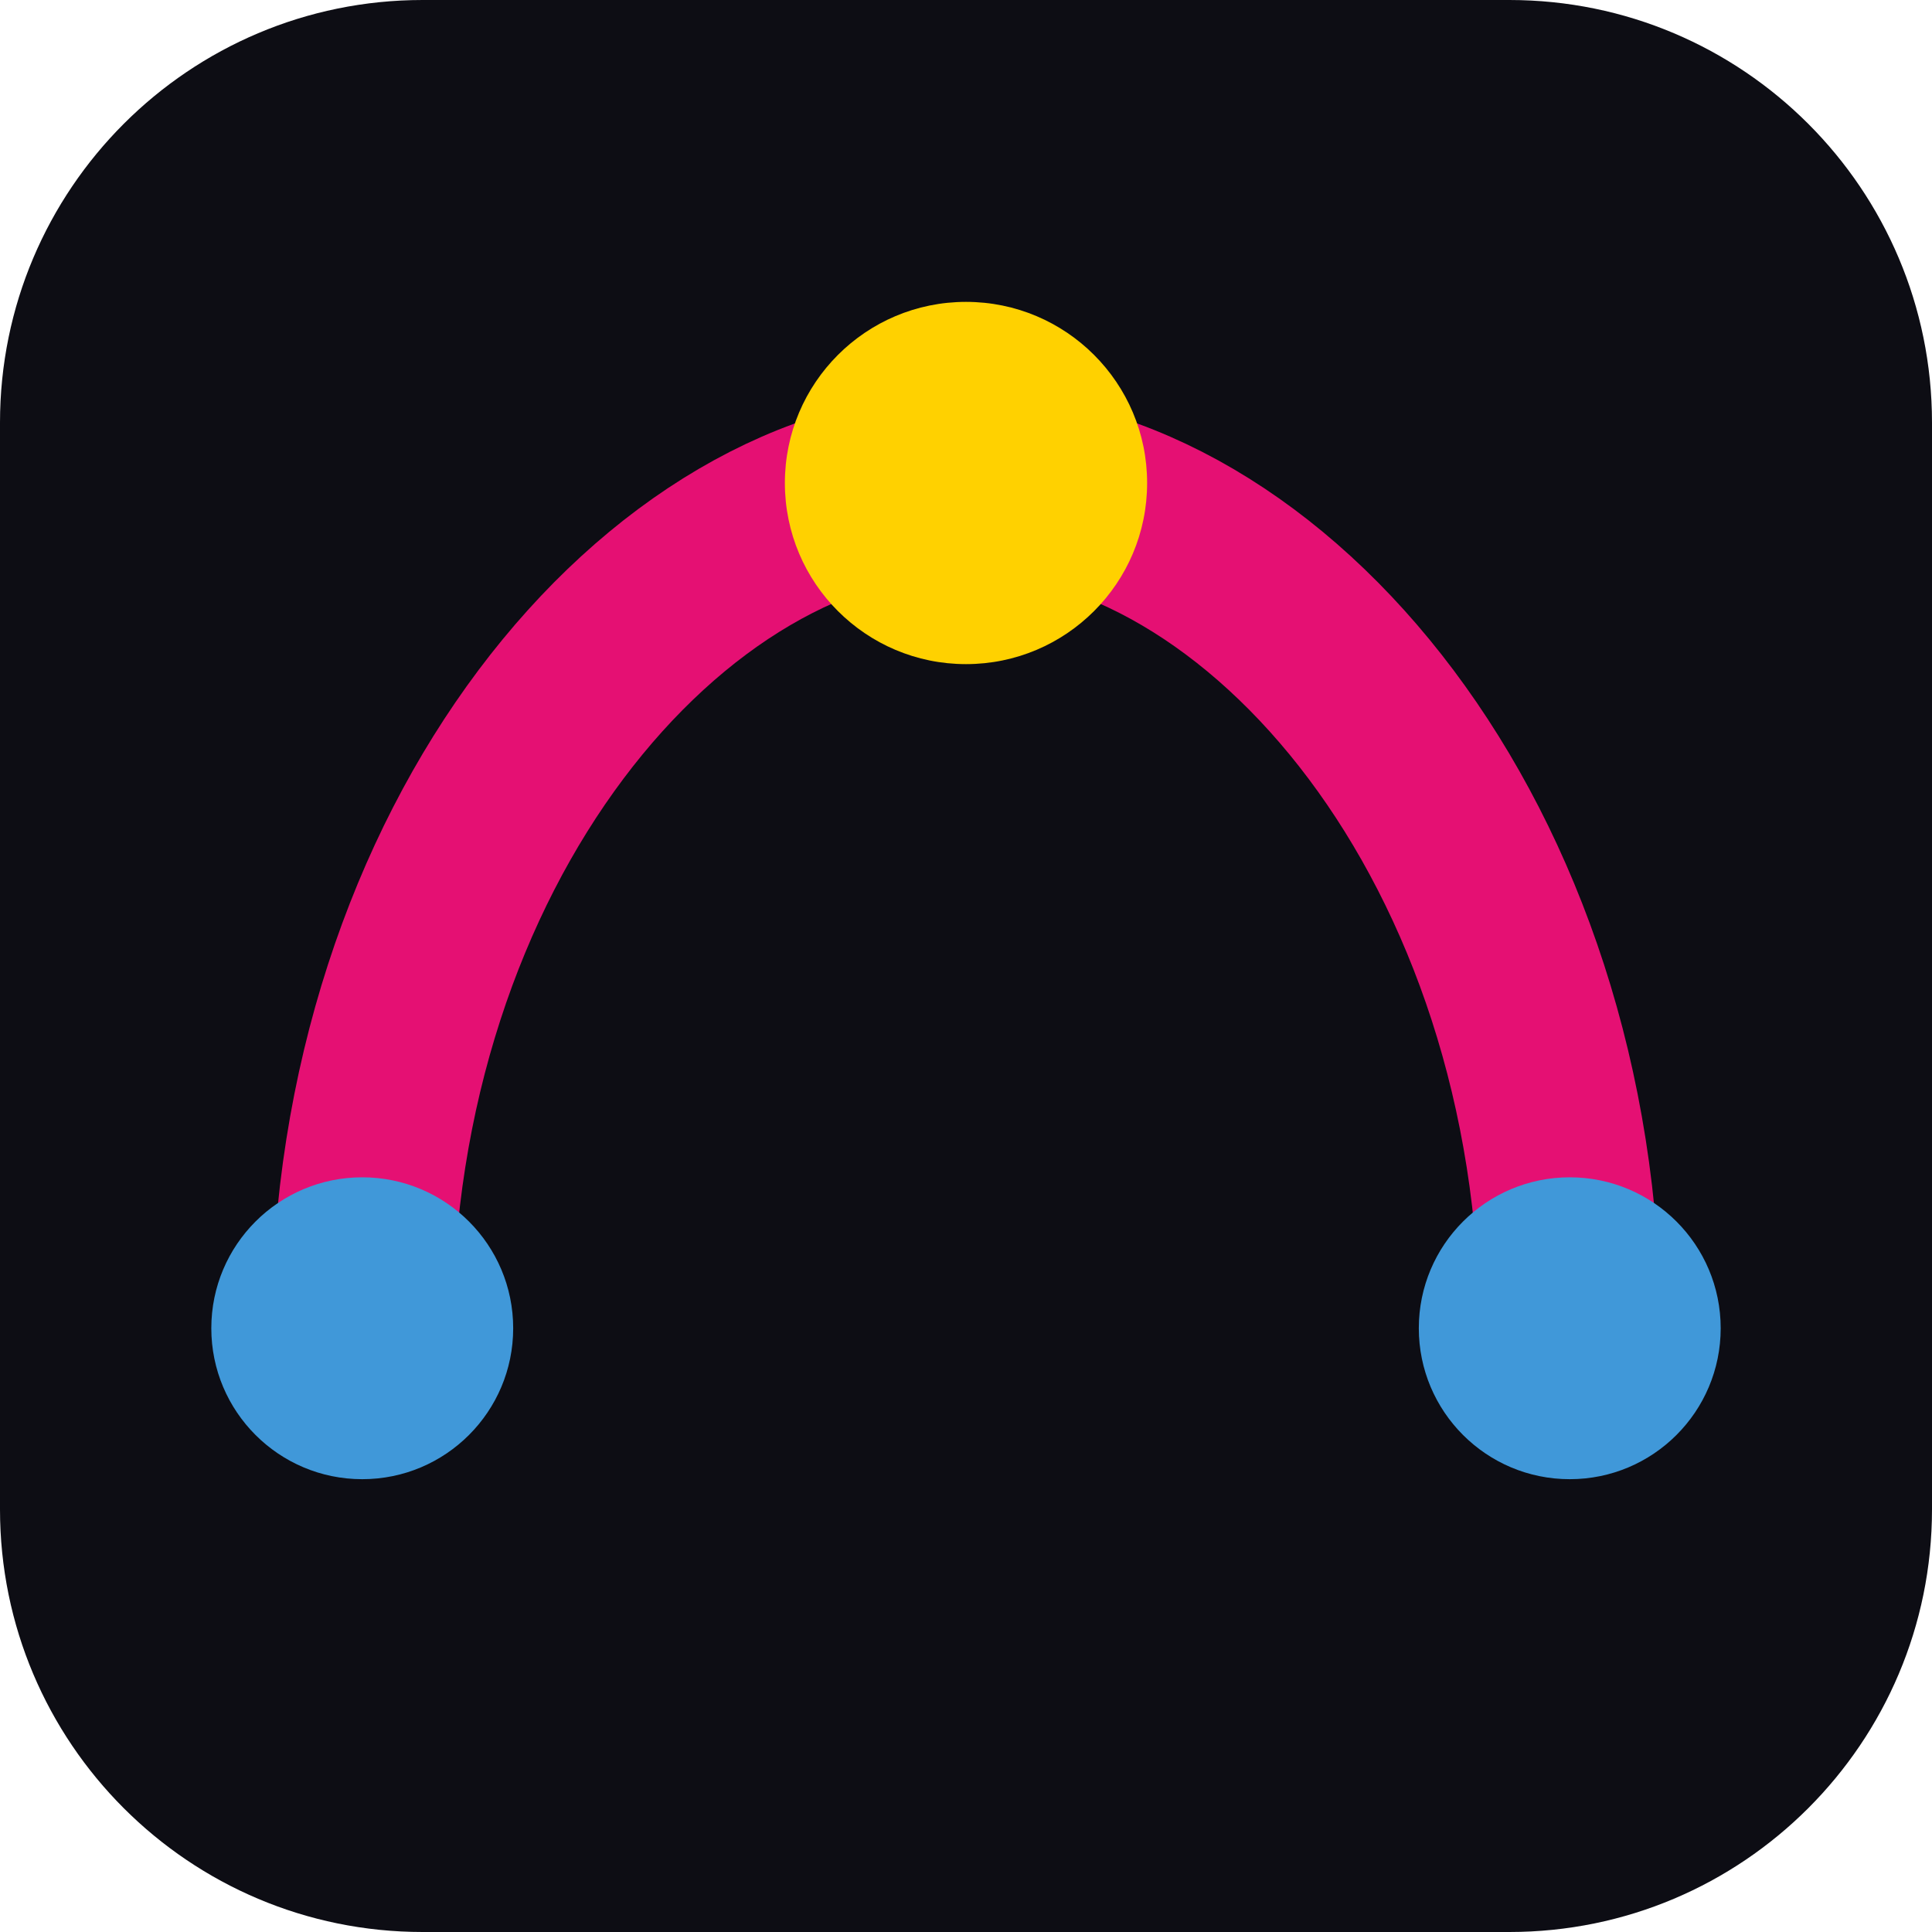
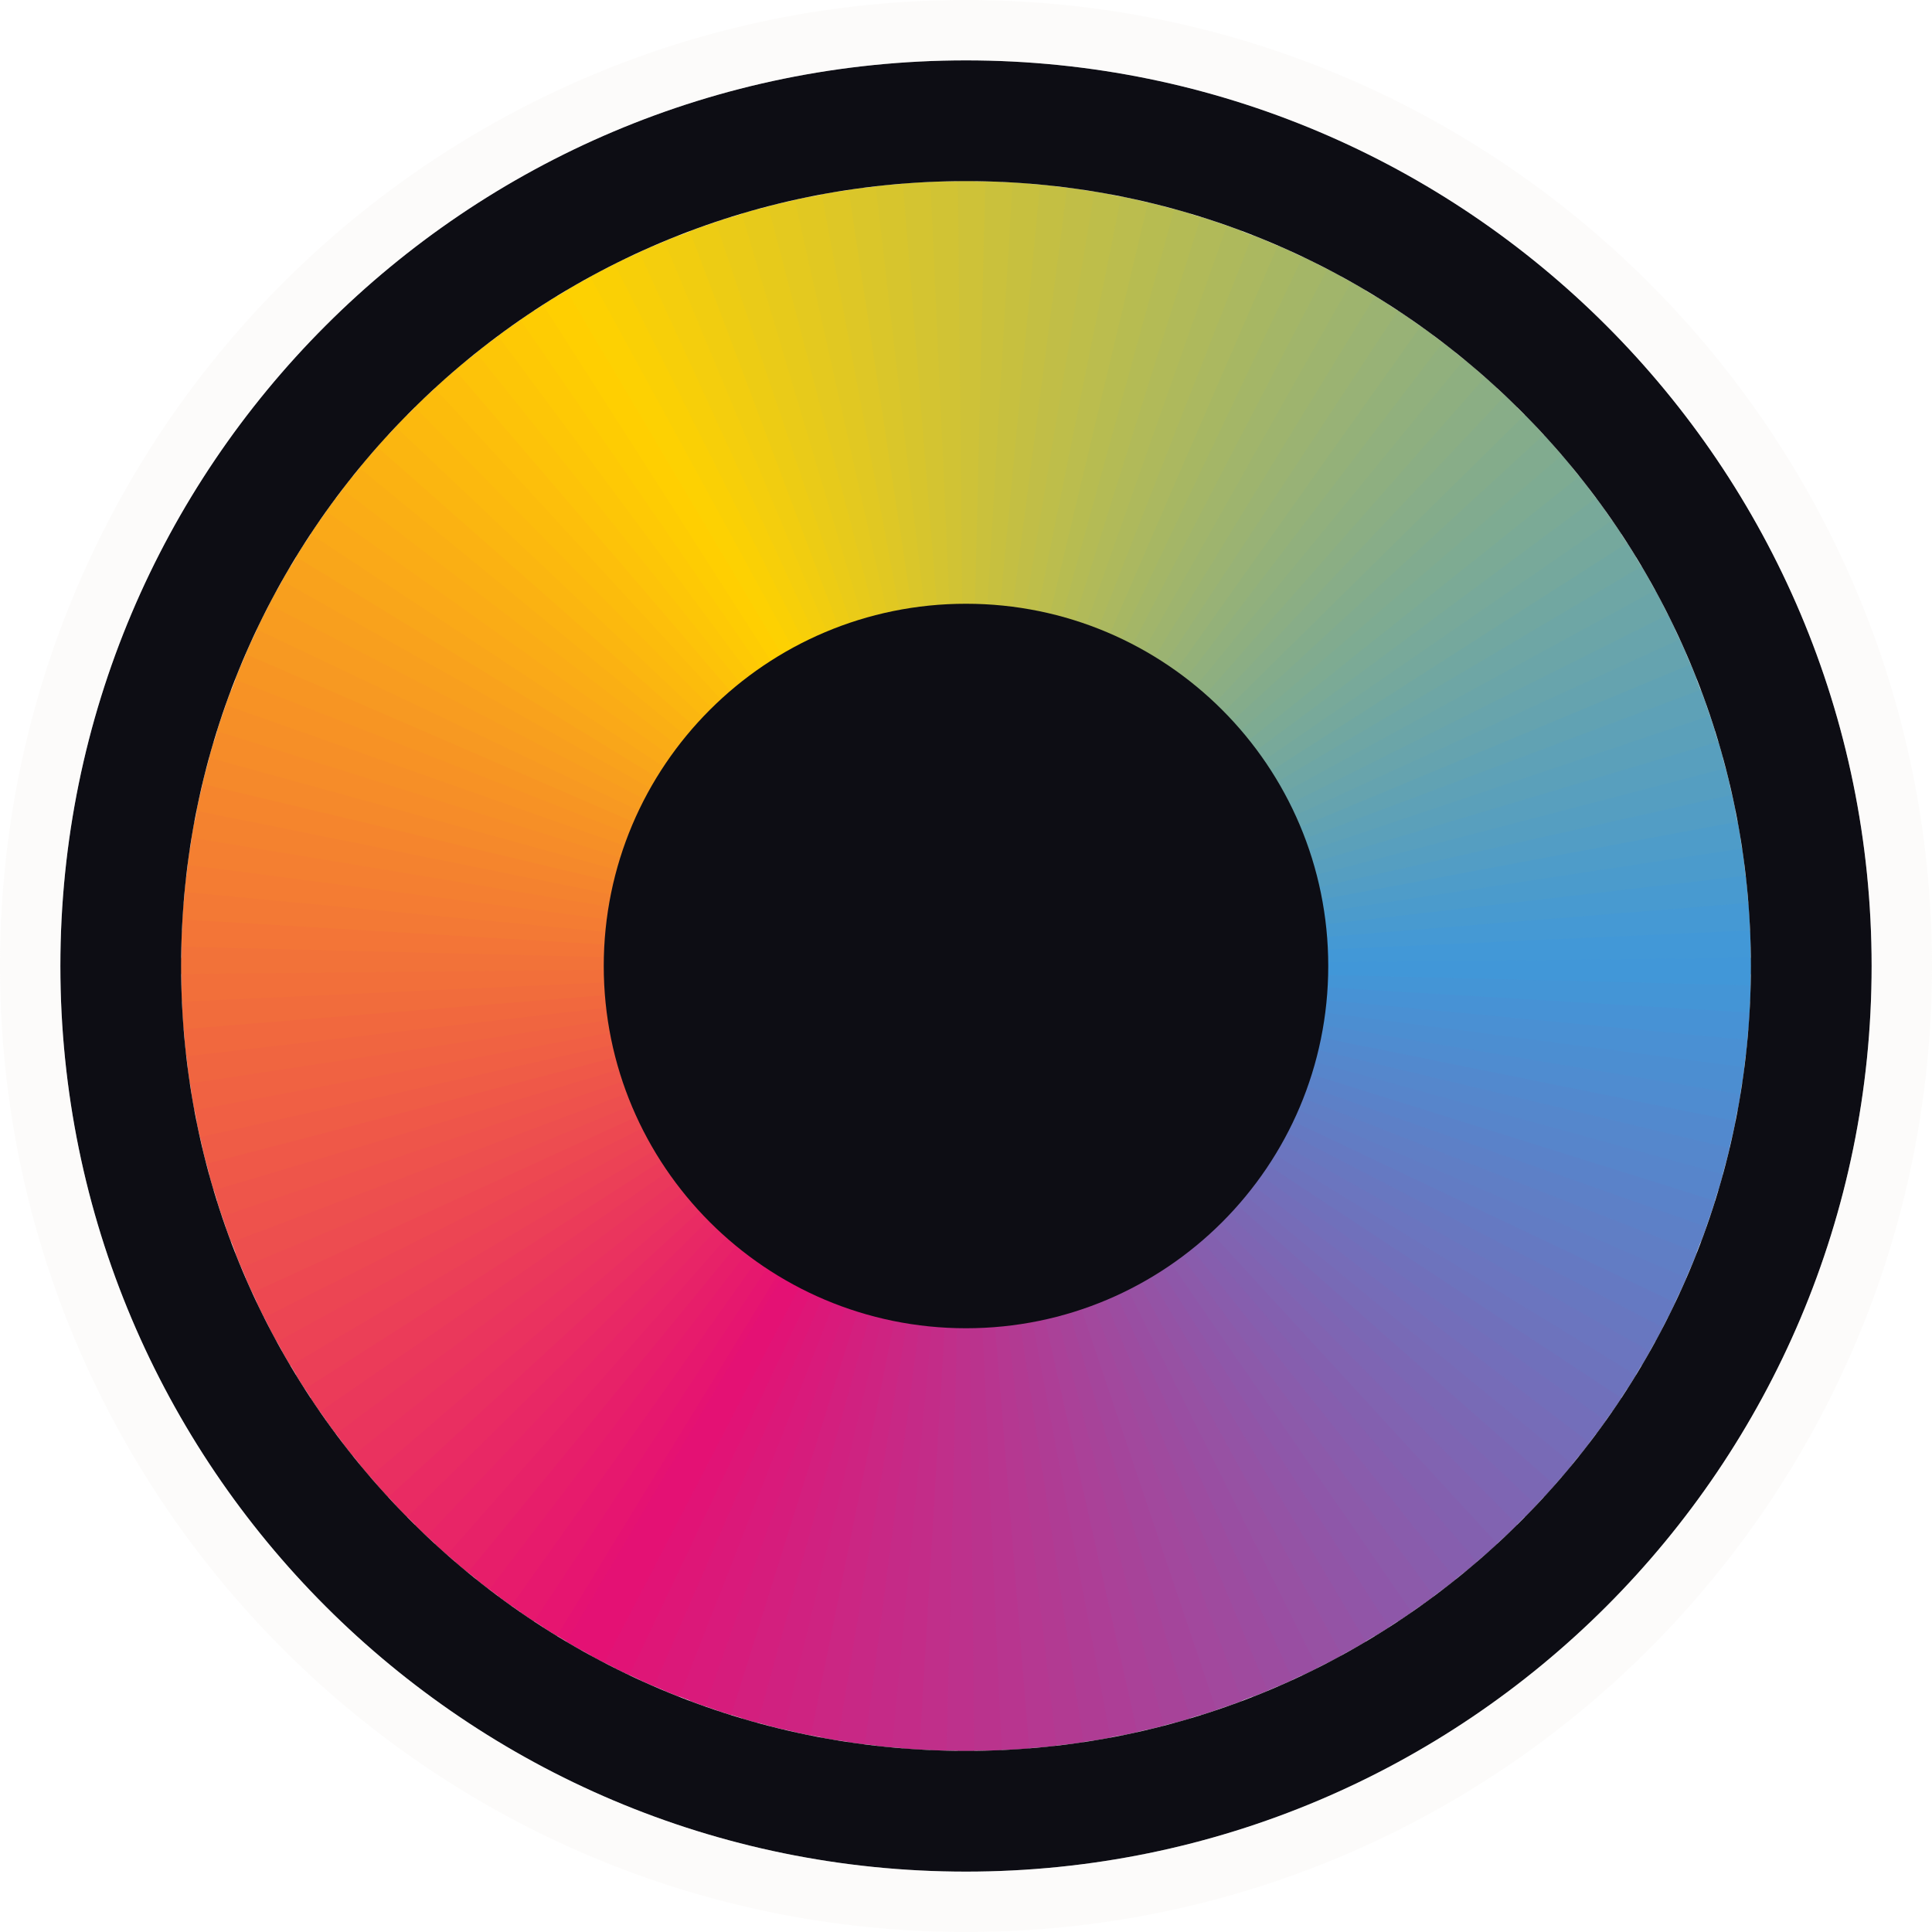
- <svg xmlns="http://www.w3.org/2000/svg" viewBox="0 0 64 64">
-   <rect width="64" height="64" rx="14" fill="#0d0d14" />
-   <path d="M12 44c0-16 10-28 20-28s20 12 20 28" fill="none" stroke="#e51073" stroke-width="6" stroke-linecap="round" />
-   <circle cx="32" cy="16" r="6" fill="#ffd100" />
-   <circle cx="12" cy="44" r="5" fill="#4098d9" />
-   <circle cx="52" cy="44" r="5" fill="#4098d9" />
+ <svg xmlns="http://www.w3.org/2000/svg" viewBox="0 0 64 64" width="64" height="64">
+   <path fill="rgb(229,18,114)" d="M32.00 32.00 L19.24 54.65 A26.00 26.00 0 0 1 17.99 53.90 Z" />
+   <path fill="rgb(230,21,112)" d="M32.00 32.00 L18.45 54.19 A26.00 26.00 0 0 1 17.24 53.40 Z" />
+   <path fill="rgb(230,24,110)" d="M32.00 32.00 L17.69 53.71 A26.00 26.00 0 0 1 16.50 52.87 Z" />
+   <path fill="rgb(231,27,108)" d="M32.00 32.00 L16.94 53.19 A26.00 26.00 0 0 1 15.78 52.32 Z" />
+   <path fill="rgb(231,30,106)" d="M32.00 32.00 L16.21 52.65 A26.00 26.00 0 0 1 15.08 51.74 Z" />
+   <path fill="rgb(231,34,104)" d="M32.00 32.00 L15.50 52.09 A26.00 26.00 0 0 1 14.40 51.14 Z" />
+   <path fill="rgb(232,37,103)" d="M32.00 32.00 L14.81 51.50 A26.00 26.00 0 0 1 13.74 50.51 Z" />
+   <path fill="rgb(232,40,101)" d="M32.00 32.00 L14.14 50.89 A26.00 26.00 0 0 1 13.11 49.86 Z" />
+   <path fill="rgb(233,43,99)" d="M32.00 32.00 L13.49 50.26 A26.00 26.00 0 0 1 12.50 49.19 Z" />
+   <path fill="rgb(233,47,97)" d="M32.00 32.00 L12.86 49.60 A26.00 26.00 0 0 1 11.91 48.50 Z" />
+   <path fill="rgb(234,50,95)" d="M32.00 32.00 L12.26 48.92 A26.00 26.00 0 0 1 11.35 47.79 Z" />
+   <path fill="rgb(234,53,93)" d="M32.00 32.00 L11.68 48.22 A26.00 26.00 0 0 1 10.81 47.06 Z" />
+   <path fill="rgb(234,56,91)" d="M32.00 32.00 L11.13 47.50 A26.00 26.00 0 0 1 10.29 46.31 Z" />
+   <path fill="rgb(235,59,89)" d="M32.00 32.00 L10.60 46.76 A26.00 26.00 0 0 1 9.81 45.55 Z" />
+   <path fill="rgb(235,63,87)" d="M32.00 32.00 L10.10 46.01 A26.00 26.00 0 0 1 9.35 44.76 Z" />
+   <path fill="rgb(236,66,85)" d="M32.00 32.00 L9.62 45.24 A26.00 26.00 0 0 1 8.92 43.97 Z" />
+   <path fill="rgb(236,69,83)" d="M32.00 32.00 L9.17 44.45 A26.00 26.00 0 0 1 8.51 43.15 Z" />
+   <path fill="rgb(237,72,81)" d="M32.00 32.00 L8.75 43.64 A26.00 26.00 0 0 1 8.14 42.33 Z" />
+   <path fill="rgb(237,76,80)" d="M32.00 32.00 L8.36 42.82 A26.00 26.00 0 0 1 7.79 41.49 Z" />
+   <path fill="rgb(237,79,78)" d="M32.00 32.00 L8.00 41.99 A26.00 26.00 0 0 1 7.48 40.64 Z" />
+   <path fill="rgb(238,82,76)" d="M32.00 32.00 L7.66 41.15 A26.00 26.00 0 0 1 7.19 39.78 Z" />
+   <path fill="rgb(238,85,74)" d="M32.00 32.00 L7.36 40.29 A26.00 26.00 0 0 1 6.93 38.90 Z" />
+   <path fill="rgb(239,88,72)" d="M32.00 32.00 L7.08 39.43 A26.00 26.00 0 0 1 6.71 38.03 Z" />
+   <path fill="rgb(239,92,70)" d="M32.00 32.00 L6.84 38.55 A26.00 26.00 0 0 1 6.51 37.14 Z" />
+   <path fill="rgb(240,95,68)" d="M32.00 32.00 L6.63 37.67 A26.00 26.00 0 0 1 6.35 36.25 Z" />
+   <path fill="rgb(240,98,66)" d="M32.00 32.00 L6.44 36.78 A26.00 26.00 0 0 1 6.22 35.35 Z" />
+   <path fill="rgb(240,101,64)" d="M32.00 32.00 L6.29 35.89 A26.00 26.00 0 0 1 6.12 34.45 Z" />
+   <path fill="rgb(241,104,62)" d="M32.00 32.00 L6.17 34.99 A26.00 26.00 0 0 1 6.05 33.54 Z" />
+   <path fill="rgb(241,108,60)" d="M32.00 32.00 L6.08 34.09 A26.00 26.00 0 0 1 6.01 32.64 Z" />
+   <path fill="rgb(242,111,58)" d="M32.00 32.00 L6.03 33.18 A26.00 26.00 0 0 1 6.00 31.73 Z" />
+   <path fill="rgb(242,114,57)" d="M32.00 32.00 L6.00 32.27 A26.00 26.00 0 0 1 6.03 30.82 Z" />
+   <path fill="rgb(243,117,55)" d="M32.00 32.00 L6.01 31.36 A26.00 26.00 0 0 1 6.08 29.91 Z" />
+   <path fill="rgb(243,121,53)" d="M32.00 32.00 L6.05 30.46 A26.00 26.00 0 0 1 6.17 29.01 Z" />
+   <path fill="rgb(244,124,51)" d="M32.00 32.00 L6.12 29.55 A26.00 26.00 0 0 1 6.29 28.11 Z" />
+   <path fill="rgb(244,127,49)" d="M32.00 32.00 L6.22 28.65 A26.00 26.00 0 0 1 6.44 27.22 Z" />
+   <path fill="rgb(244,130,47)" d="M32.00 32.00 L6.35 27.75 A26.00 26.00 0 0 1 6.63 26.33 Z" />
+   <path fill="rgb(245,133,45)" d="M32.00 32.00 L6.51 26.86 A26.00 26.00 0 0 1 6.84 25.45 Z" />
+   <path fill="rgb(245,137,43)" d="M32.00 32.00 L6.71 25.97 A26.00 26.00 0 0 1 7.08 24.57 Z" />
+   <path fill="rgb(246,140,41)" d="M32.00 32.00 L6.93 25.10 A26.00 26.00 0 0 1 7.36 23.71 Z" />
+   <path fill="rgb(246,143,39)" d="M32.00 32.00 L7.19 24.22 A26.00 26.00 0 0 1 7.66 22.85 Z" />
+   <path fill="rgb(247,146,37)" d="M32.00 32.00 L7.48 23.36 A26.00 26.00 0 0 1 8.00 22.01 Z" />
+   <path fill="rgb(247,149,35)" d="M32.00 32.00 L7.79 22.51 A26.00 26.00 0 0 1 8.36 21.18 Z" />
+   <path fill="rgb(247,153,34)" d="M32.00 32.00 L8.14 21.67 A26.00 26.00 0 0 1 8.75 20.36 Z" />
+   <path fill="rgb(248,156,32)" d="M32.00 32.00 L8.51 20.85 A26.00 26.00 0 0 1 9.17 19.55 Z" />
+   <path fill="rgb(248,159,30)" d="M32.00 32.00 L8.92 20.03 A26.00 26.00 0 0 1 9.62 18.76 Z" />
+   <path fill="rgb(249,162,28)" d="M32.00 32.00 L9.35 19.24 A26.00 26.00 0 0 1 10.10 17.99 Z" />
+   <path fill="rgb(249,166,26)" d="M32.00 32.00 L9.81 18.45 A26.00 26.00 0 0 1 10.60 17.24 Z" />
+   <path fill="rgb(250,169,24)" d="M32.00 32.00 L10.29 17.69 A26.00 26.00 0 0 1 11.13 16.50 Z" />
+   <path fill="rgb(250,172,22)" d="M32.00 32.00 L10.81 16.94 A26.00 26.00 0 0 1 11.68 15.78 Z" />
+   <path fill="rgb(250,175,20)" d="M32.00 32.00 L11.35 16.21 A26.00 26.00 0 0 1 12.26 15.08 Z" />
+   <path fill="rgb(251,178,18)" d="M32.00 32.00 L11.91 15.50 A26.00 26.00 0 0 1 12.86 14.40 Z" />
+   <path fill="rgb(251,182,16)" d="M32.00 32.00 L12.50 14.81 A26.00 26.00 0 0 1 13.49 13.74 Z" />
+   <path fill="rgb(252,185,14)" d="M32.00 32.00 L13.11 14.14 A26.00 26.00 0 0 1 14.14 13.11 Z" />
+   <path fill="rgb(252,188,12)" d="M32.00 32.00 L13.74 13.49 A26.00 26.00 0 0 1 14.81 12.50 Z" />
+   <path fill="rgb(253,191,11)" d="M32.00 32.00 L14.40 12.86 A26.00 26.00 0 0 1 15.50 11.91 Z" />
+   <path fill="rgb(253,195,9)" d="M32.00 32.00 L15.08 12.26 A26.00 26.00 0 0 1 16.21 11.35 Z" />
+   <path fill="rgb(253,198,7)" d="M32.00 32.00 L15.78 11.68 A26.00 26.00 0 0 1 16.94 10.81 Z" />
+   <path fill="rgb(254,201,5)" d="M32.00 32.00 L16.50 11.13 A26.00 26.00 0 0 1 17.69 10.29 Z" />
+   <path fill="rgb(254,204,3)" d="M32.00 32.00 L17.24 10.60 A26.00 26.00 0 0 1 18.45 9.81 Z" />
+   <path fill="rgb(255,207,1)" d="M32.00 32.00 L17.99 10.10 A26.00 26.00 0 0 1 19.24 9.35 Z" />
+   <path fill="rgb(253,209,2)" d="M32.00 32.00 L18.76 9.62 A26.00 26.00 0 0 1 20.03 8.92 Z" />
+   <path fill="rgb(250,208,5)" d="M32.00 32.00 L19.55 9.17 A26.00 26.00 0 0 1 20.85 8.51 Z" />
+   <path fill="rgb(247,207,9)" d="M32.00 32.00 L20.36 8.75 A26.00 26.00 0 0 1 21.67 8.14 Z" />
+   <path fill="rgb(244,206,13)" d="M32.00 32.00 L21.18 8.36 A26.00 26.00 0 0 1 22.51 7.79 Z" />
+   <path fill="rgb(241,205,16)" d="M32.00 32.00 L22.01 8.00 A26.00 26.00 0 0 1 23.36 7.48 Z" />
+   <path fill="rgb(237,204,20)" d="M32.00 32.00 L22.85 7.66 A26.00 26.00 0 0 1 24.22 7.19 Z" />
+   <path fill="rgb(234,203,24)" d="M32.00 32.00 L23.71 7.36 A26.00 26.00 0 0 1 25.10 6.93 Z" />
+   <path fill="rgb(231,202,27)" d="M32.00 32.00 L24.57 7.08 A26.00 26.00 0 0 1 25.97 6.71 Z" />
+   <path fill="rgb(228,201,31)" d="M32.00 32.00 L25.45 6.84 A26.00 26.00 0 0 1 26.86 6.51 Z" />
+   <path fill="rgb(225,200,34)" d="M32.00 32.00 L26.33 6.63 A26.00 26.00 0 0 1 27.75 6.35 Z" />
+   <path fill="rgb(222,199,38)" d="M32.00 32.00 L27.22 6.44 A26.00 26.00 0 0 1 28.65 6.22 Z" />
+   <path fill="rgb(218,198,42)" d="M32.00 32.00 L28.11 6.29 A26.00 26.00 0 0 1 29.55 6.12 Z" />
+   <path fill="rgb(215,197,45)" d="M32.00 32.00 L29.01 6.17 A26.00 26.00 0 0 1 30.46 6.05 Z" />
+   <path fill="rgb(212,196,49)" d="M32.00 32.00 L29.91 6.08 A26.00 26.00 0 0 1 31.36 6.01 Z" />
+   <path fill="rgb(209,195,52)" d="M32.00 32.00 L30.82 6.03 A26.00 26.00 0 0 1 32.27 6.00 Z" />
+   <path fill="rgb(206,194,56)" d="M32.00 32.00 L31.73 6.00 A26.00 26.00 0 0 1 33.18 6.03 Z" />
+   <path fill="rgb(202,193,60)" d="M32.00 32.00 L32.64 6.01 A26.00 26.00 0 0 1 34.09 6.08 Z" />
+   <path fill="rgb(199,192,63)" d="M32.00 32.00 L33.54 6.05 A26.00 26.00 0 0 1 34.99 6.17 Z" />
+   <path fill="rgb(196,191,67)" d="M32.00 32.00 L34.45 6.12 A26.00 26.00 0 0 1 35.89 6.29 Z" />
+   <path fill="rgb(193,190,71)" d="M32.00 32.00 L35.35 6.22 A26.00 26.00 0 0 1 36.78 6.44 Z" />
+   <path fill="rgb(190,190,74)" d="M32.00 32.00 L36.25 6.35 A26.00 26.00 0 0 1 37.67 6.63 Z" />
+   <path fill="rgb(187,189,78)" d="M32.00 32.00 L37.14 6.51 A26.00 26.00 0 0 1 38.55 6.84 Z" />
+   <path fill="rgb(183,188,81)" d="M32.00 32.00 L38.03 6.71 A26.00 26.00 0 0 1 39.43 7.08 Z" />
+   <path fill="rgb(180,187,85)" d="M32.00 32.00 L38.90 6.93 A26.00 26.00 0 0 1 40.29 7.36 Z" />
+   <path fill="rgb(177,186,89)" d="M32.00 32.00 L39.78 7.19 A26.00 26.00 0 0 1 41.15 7.66 Z" />
+   <path fill="rgb(174,185,92)" d="M32.00 32.00 L40.64 7.48 A26.00 26.00 0 0 1 41.99 8.00 Z" />
+   <path fill="rgb(171,184,96)" d="M32.00 32.00 L41.49 7.79 A26.00 26.00 0 0 1 42.82 8.36 Z" />
+   <path fill="rgb(167,183,99)" d="M32.00 32.00 L42.33 8.14 A26.00 26.00 0 0 1 43.64 8.75 Z" />
+   <path fill="rgb(164,182,103)" d="M32.00 32.00 L43.15 8.51 A26.00 26.00 0 0 1 44.45 9.17 Z" />
+   <path fill="rgb(161,181,107)" d="M32.00 32.00 L43.97 8.92 A26.00 26.00 0 0 1 45.24 9.62 Z" />
+   <path fill="rgb(158,180,110)" d="M32.00 32.00 L44.76 9.35 A26.00 26.00 0 0 1 46.01 10.10 Z" />
+   <path fill="rgb(155,179,114)" d="M32.00 32.00 L45.55 9.81 A26.00 26.00 0 0 1 46.76 10.60 Z" />
+   <path fill="rgb(152,178,118)" d="M32.00 32.00 L46.31 10.29 A26.00 26.00 0 0 1 47.50 11.13 Z" />
+   <path fill="rgb(148,177,121)" d="M32.00 32.00 L47.06 10.81 A26.00 26.00 0 0 1 48.22 11.68 Z" />
+   <path fill="rgb(145,176,125)" d="M32.00 32.00 L47.79 11.35 A26.00 26.00 0 0 1 48.92 12.26 Z" />
+   <path fill="rgb(142,175,128)" d="M32.00 32.00 L48.50 11.91 A26.00 26.00 0 0 1 49.60 12.86 Z" />
+   <path fill="rgb(139,174,132)" d="M32.00 32.00 L49.19 12.50 A26.00 26.00 0 0 1 50.26 13.49 Z" />
+   <path fill="rgb(136,173,136)" d="M32.00 32.00 L49.86 13.11 A26.00 26.00 0 0 1 50.89 14.14 Z" />
+   <path fill="rgb(132,172,139)" d="M32.00 32.00 L50.51 13.74 A26.00 26.00 0 0 1 51.50 14.81 Z" />
+   <path fill="rgb(129,171,143)" d="M32.00 32.00 L51.14 14.40 A26.00 26.00 0 0 1 52.09 15.50 Z" />
+   <path fill="rgb(126,171,146)" d="M32.00 32.00 L51.74 15.08 A26.00 26.00 0 0 1 52.65 16.21 Z" />
+   <path fill="rgb(123,170,150)" d="M32.00 32.00 L52.32 15.78 A26.00 26.00 0 0 1 53.19 16.94 Z" />
+   <path fill="rgb(120,169,154)" d="M32.00 32.00 L52.87 16.50 A26.00 26.00 0 0 1 53.71 17.69 Z" />
+   <path fill="rgb(117,168,157)" d="M32.00 32.00 L53.40 17.24 A26.00 26.00 0 0 1 54.19 18.45 Z" />
+   <path fill="rgb(113,167,161)" d="M32.00 32.00 L53.90 17.99 A26.00 26.00 0 0 1 54.65 19.24 Z" />
+   <path fill="rgb(110,166,165)" d="M32.00 32.00 L54.38 18.76 A26.00 26.00 0 0 1 55.08 20.03 Z" />
+   <path fill="rgb(107,165,168)" d="M32.00 32.00 L54.83 19.55 A26.00 26.00 0 0 1 55.49 20.85 Z" />
+   <path fill="rgb(104,164,172)" d="M32.00 32.00 L55.25 20.36 A26.00 26.00 0 0 1 55.86 21.67 Z" />
+   <path fill="rgb(101,163,175)" d="M32.00 32.00 L55.64 21.18 A26.00 26.00 0 0 1 56.21 22.51 Z" />
+   <path fill="rgb(97,162,179)" d="M32.00 32.00 L56.00 22.01 A26.00 26.00 0 0 1 56.52 23.36 Z" />
+   <path fill="rgb(94,161,183)" d="M32.00 32.00 L56.34 22.85 A26.00 26.00 0 0 1 56.81 24.22 Z" />
+   <path fill="rgb(91,160,186)" d="M32.00 32.00 L56.64 23.71 A26.00 26.00 0 0 1 57.07 25.10 Z" />
+   <path fill="rgb(88,159,190)" d="M32.00 32.00 L56.92 24.57 A26.00 26.00 0 0 1 57.29 25.97 Z" />
+   <path fill="rgb(85,158,193)" d="M32.00 32.00 L57.16 25.45 A26.00 26.00 0 0 1 57.49 26.86 Z" />
+   <path fill="rgb(82,157,197)" d="M32.00 32.00 L57.37 26.33 A26.00 26.00 0 0 1 57.65 27.75 Z" />
+   <path fill="rgb(78,156,201)" d="M32.00 32.00 L57.56 27.22 A26.00 26.00 0 0 1 57.78 28.65 Z" />
+   <path fill="rgb(75,155,204)" d="M32.00 32.00 L57.71 28.11 A26.00 26.00 0 0 1 57.88 29.55 Z" />
+   <path fill="rgb(72,154,208)" d="M32.00 32.00 L57.83 29.01 A26.00 26.00 0 0 1 57.95 30.46 Z" />
+   <path fill="rgb(69,153,212)" d="M32.00 32.00 L57.92 29.91 A26.00 26.00 0 0 1 57.99 31.36 Z" />
+   <path fill="rgb(66,152,215)" d="M32.00 32.00 L57.97 30.82 A26.00 26.00 0 0 1 58.00 32.27 Z" />
+   <path fill="rgb(65,151,216)" d="M32.00 32.00 L58.00 31.73 A26.00 26.00 0 0 1 57.97 33.18 Z" />
+   <path fill="rgb(68,149,214)" d="M32.00 32.00 L57.99 32.64 A26.00 26.00 0 0 1 57.92 34.09 Z" />
+   <path fill="rgb(71,146,213)" d="M32.00 32.00 L57.95 33.54 A26.00 26.00 0 0 1 57.83 34.99 Z" />
+   <path fill="rgb(74,144,211)" d="M32.00 32.00 L57.88 34.45 A26.00 26.00 0 0 1 57.71 35.89 Z" />
+   <path fill="rgb(76,142,209)" d="M32.00 32.00 L57.78 35.35 A26.00 26.00 0 0 1 57.56 36.78 Z" />
+   <path fill="rgb(79,140,208)" d="M32.00 32.00 L57.65 36.25 A26.00 26.00 0 0 1 57.37 37.67 Z" />
+   <path fill="rgb(82,137,206)" d="M32.00 32.00 L57.49 37.14 A26.00 26.00 0 0 1 57.16 38.55 Z" />
+   <path fill="rgb(85,135,204)" d="M32.00 32.00 L57.29 38.03 A26.00 26.00 0 0 1 56.92 39.43 Z" />
+   <path fill="rgb(87,133,203)" d="M32.00 32.00 L57.07 38.90 A26.00 26.00 0 0 1 56.64 40.29 Z" />
+   <path fill="rgb(90,130,201)" d="M32.00 32.00 L56.81 39.78 A26.00 26.00 0 0 1 56.34 41.15 Z" />
+   <path fill="rgb(93,128,199)" d="M32.00 32.00 L56.52 40.64 A26.00 26.00 0 0 1 56.00 41.99 Z" />
+   <path fill="rgb(96,126,197)" d="M32.00 32.00 L56.21 41.49 A26.00 26.00 0 0 1 55.64 42.82 Z" />
+   <path fill="rgb(98,124,196)" d="M32.00 32.00 L55.86 42.33 A26.00 26.00 0 0 1 55.25 43.64 Z" />
+   <path fill="rgb(101,121,194)" d="M32.00 32.00 L55.49 43.15 A26.00 26.00 0 0 1 54.83 44.45 Z" />
+   <path fill="rgb(104,119,192)" d="M32.00 32.00 L55.08 43.97 A26.00 26.00 0 0 1 54.38 45.24 Z" />
+   <path fill="rgb(107,117,191)" d="M32.00 32.00 L54.65 44.76 A26.00 26.00 0 0 1 53.90 46.01 Z" />
+   <path fill="rgb(109,115,189)" d="M32.00 32.00 L54.19 45.55 A26.00 26.00 0 0 1 53.40 46.76 Z" />
+   <path fill="rgb(112,112,187)" d="M32.00 32.00 L53.71 46.31 A26.00 26.00 0 0 1 52.87 47.50 Z" />
+   <path fill="rgb(115,110,186)" d="M32.00 32.00 L53.19 47.06 A26.00 26.00 0 0 1 52.32 48.22 Z" />
+   <path fill="rgb(118,108,184)" d="M32.00 32.00 L52.65 47.79 A26.00 26.00 0 0 1 51.74 48.92 Z" />
+   <path fill="rgb(120,106,182)" d="M32.00 32.00 L52.09 48.50 A26.00 26.00 0 0 1 51.14 49.60 Z" />
+   <path fill="rgb(123,103,180)" d="M32.00 32.00 L51.50 49.19 A26.00 26.00 0 0 1 50.51 50.26 Z" />
+   <path fill="rgb(126,101,179)" d="M32.00 32.00 L50.89 49.86 A26.00 26.00 0 0 1 49.86 50.89 Z" />
+   <path fill="rgb(129,99,177)" d="M32.00 32.00 L50.26 50.51 A26.00 26.00 0 0 1 49.19 51.50 Z" />
+   <path fill="rgb(131,96,175)" d="M32.00 32.00 L49.60 51.14 A26.00 26.00 0 0 1 48.50 52.09 Z" />
+   <path fill="rgb(134,94,174)" d="M32.00 32.00 L48.92 51.74 A26.00 26.00 0 0 1 47.79 52.65 Z" />
+   <path fill="rgb(137,92,172)" d="M32.00 32.00 L48.22 52.32 A26.00 26.00 0 0 1 47.06 53.19 Z" />
+   <path fill="rgb(140,90,170)" d="M32.00 32.00 L47.50 52.87 A26.00 26.00 0 0 1 46.31 53.71 Z" />
+   <path fill="rgb(142,87,169)" d="M32.00 32.00 L46.76 53.40 A26.00 26.00 0 0 1 45.55 54.19 Z" />
+   <path fill="rgb(145,85,167)" d="M32.00 32.00 L46.01 53.90 A26.00 26.00 0 0 1 44.76 54.65 Z" />
+   <path fill="rgb(148,83,165)" d="M32.00 32.00 L45.24 54.38 A26.00 26.00 0 0 1 43.97 55.08 Z" />
+   <path fill="rgb(151,81,163)" d="M32.00 32.00 L44.45 54.83 A26.00 26.00 0 0 1 43.15 55.49 Z" />
+   <path fill="rgb(153,78,162)" d="M32.00 32.00 L43.64 55.25 A26.00 26.00 0 0 1 42.33 55.86 Z" />
+   <path fill="rgb(156,76,160)" d="M32.00 32.00 L42.82 55.64 A26.00 26.00 0 0 1 41.49 56.21 Z" />
+   <path fill="rgb(159,74,158)" d="M32.00 32.00 L41.99 56.00 A26.00 26.00 0 0 1 40.64 56.52 Z" />
+   <path fill="rgb(162,72,157)" d="M32.00 32.00 L41.15 56.34 A26.00 26.00 0 0 1 39.78 56.81 Z" />
+   <path fill="rgb(164,69,155)" d="M32.00 32.00 L40.29 56.64 A26.00 26.00 0 0 1 38.90 57.07 Z" />
+   <path fill="rgb(167,67,153)" d="M32.00 32.00 L39.43 56.92 A26.00 26.00 0 0 1 38.03 57.29 Z" />
+   <path fill="rgb(170,65,152)" d="M32.00 32.00 L38.55 57.16 A26.00 26.00 0 0 1 37.14 57.49 Z" />
+   <path fill="rgb(173,62,150)" d="M32.00 32.00 L37.67 57.37 A26.00 26.00 0 0 1 36.25 57.65 Z" />
+   <path fill="rgb(175,60,148)" d="M32.00 32.00 L36.78 57.56 A26.00 26.00 0 0 1 35.35 57.78 Z" />
+   <path fill="rgb(178,58,146)" d="M32.00 32.00 L35.89 57.71 A26.00 26.00 0 0 1 34.45 57.88 Z" />
+   <path fill="rgb(181,56,145)" d="M32.00 32.00 L34.99 57.83 A26.00 26.00 0 0 1 33.54 57.95 Z" />
+   <path fill="rgb(184,53,143)" d="M32.00 32.00 L34.09 57.92 A26.00 26.00 0 0 1 32.64 57.99 Z" />
+   <path fill="rgb(186,51,141)" d="M32.00 32.00 L33.18 57.97 A26.00 26.00 0 0 1 31.73 58.00 Z" />
+   <path fill="rgb(189,49,140)" d="M32.00 32.00 L32.27 58.00 A26.00 26.00 0 0 1 30.82 57.97 Z" />
+   <path fill="rgb(192,47,138)" d="M32.00 32.00 L31.36 57.99 A26.00 26.00 0 0 1 29.91 57.92 Z" />
+   <path fill="rgb(195,44,136)" d="M32.00 32.00 L30.46 57.95 A26.00 26.00 0 0 1 29.01 57.83 Z" />
+   <path fill="rgb(197,42,135)" d="M32.00 32.00 L29.55 57.88 A26.00 26.00 0 0 1 28.11 57.71 Z" />
+   <path fill="rgb(200,40,133)" d="M32.00 32.00 L28.65 57.78 A26.00 26.00 0 0 1 27.22 57.56 Z" />
+   <path fill="rgb(203,38,131)" d="M32.00 32.00 L27.75 57.65 A26.00 26.00 0 0 1 26.33 57.37 Z" />
+   <path fill="rgb(206,35,129)" d="M32.00 32.00 L26.86 57.49 A26.00 26.00 0 0 1 25.45 57.16 Z" />
+   <path fill="rgb(208,33,128)" d="M32.00 32.00 L25.97 57.29 A26.00 26.00 0 0 1 24.57 56.92 Z" />
+   <path fill="rgb(211,31,126)" d="M32.00 32.00 L25.10 57.07 A26.00 26.00 0 0 1 23.71 56.64 Z" />
+   <path fill="rgb(214,28,124)" d="M32.00 32.00 L24.22 56.81 A26.00 26.00 0 0 1 22.85 56.34 Z" />
+   <path fill="rgb(217,26,123)" d="M32.00 32.00 L23.36 56.52 A26.00 26.00 0 0 1 22.01 56.00 Z" />
+   <path fill="rgb(219,24,121)" d="M32.00 32.00 L22.51 56.21 A26.00 26.00 0 0 1 21.18 55.64 Z" />
+   <path fill="rgb(222,22,119)" d="M32.00 32.00 L21.67 55.86 A26.00 26.00 0 0 1 20.36 55.25 Z" />
+   <path fill="rgb(225,19,118)" d="M32.00 32.00 L20.85 55.49 A26.00 26.00 0 0 1 19.55 54.83 Z" />
+   <path fill="rgb(228,17,116)" d="M32.00 32.00 L20.03 55.08 A26.00 26.00 0 0 1 18.76 54.38 Z" />
+   <circle cx="32.00" cy="32.00" r="28.00" fill="none" stroke="rgb(13,13,20)" stroke-width="4.00" />
+   <circle cx="32.00" cy="32.00" r="31.00" fill="none" stroke="rgba(247,244,241,.35)" stroke-width="2.00" />
+   <circle cx="32.00" cy="32.00" r="12.00" fill="rgb(13,13,20)" />
</svg>
